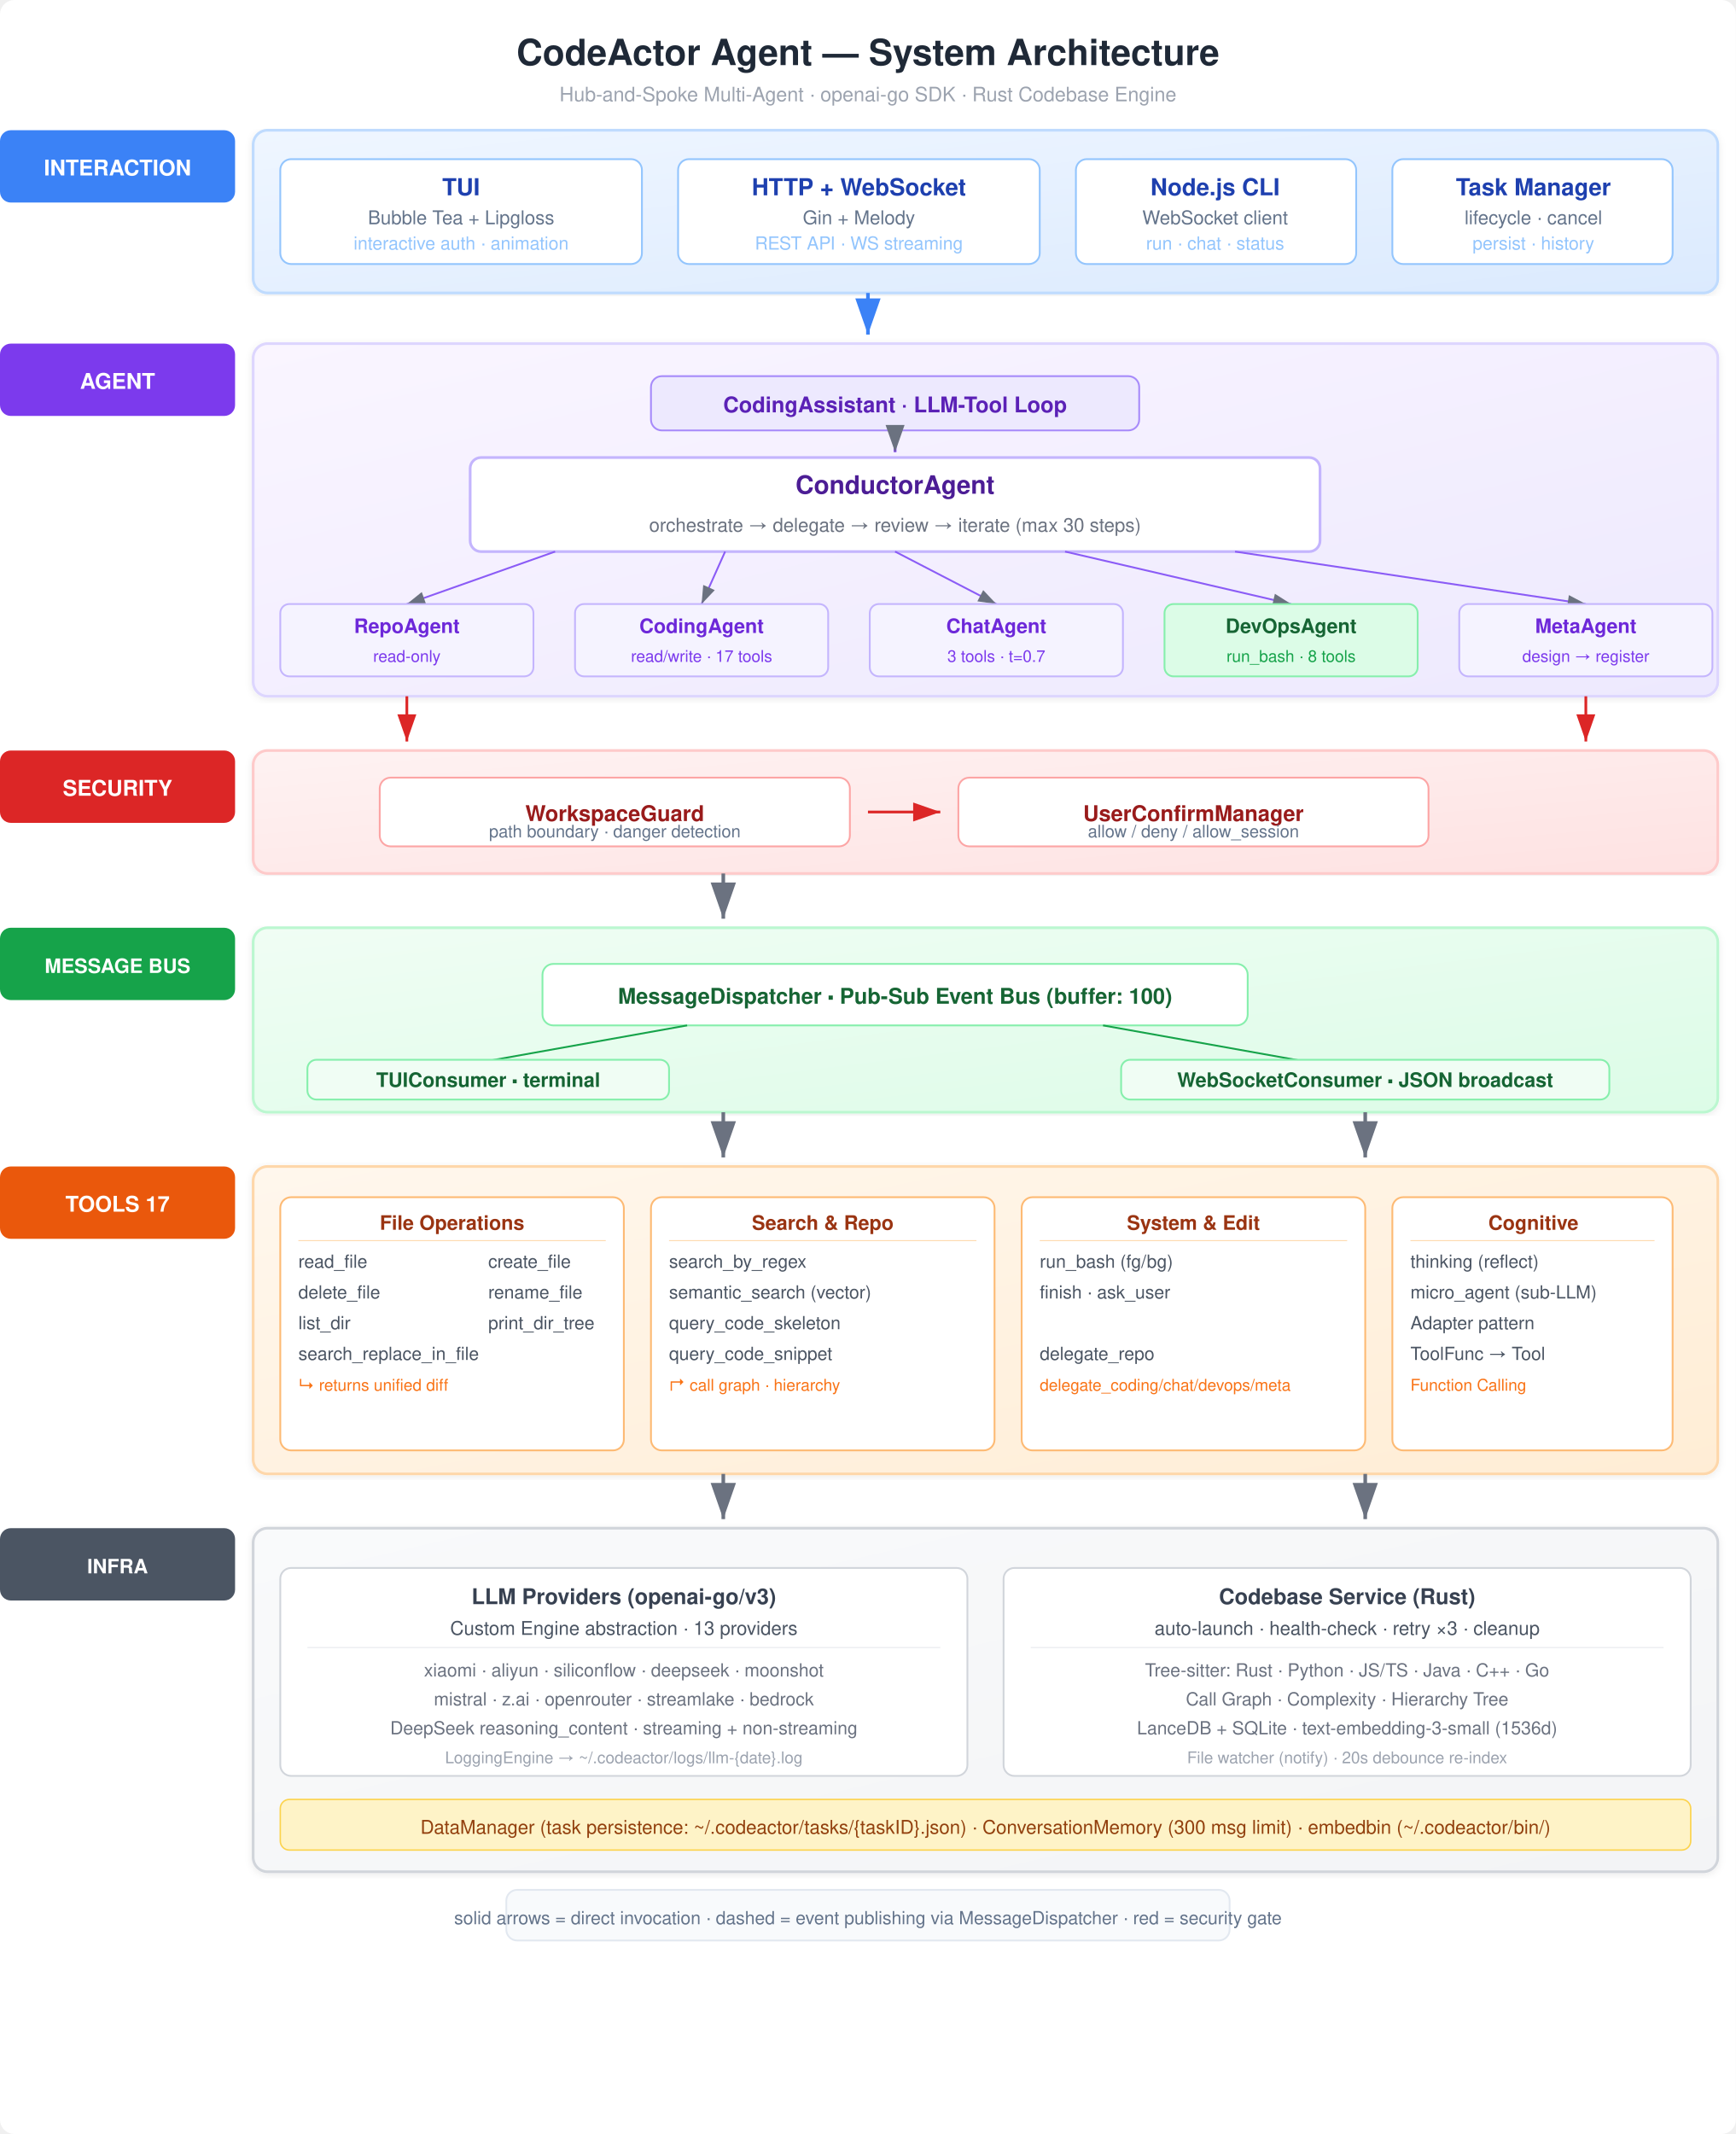
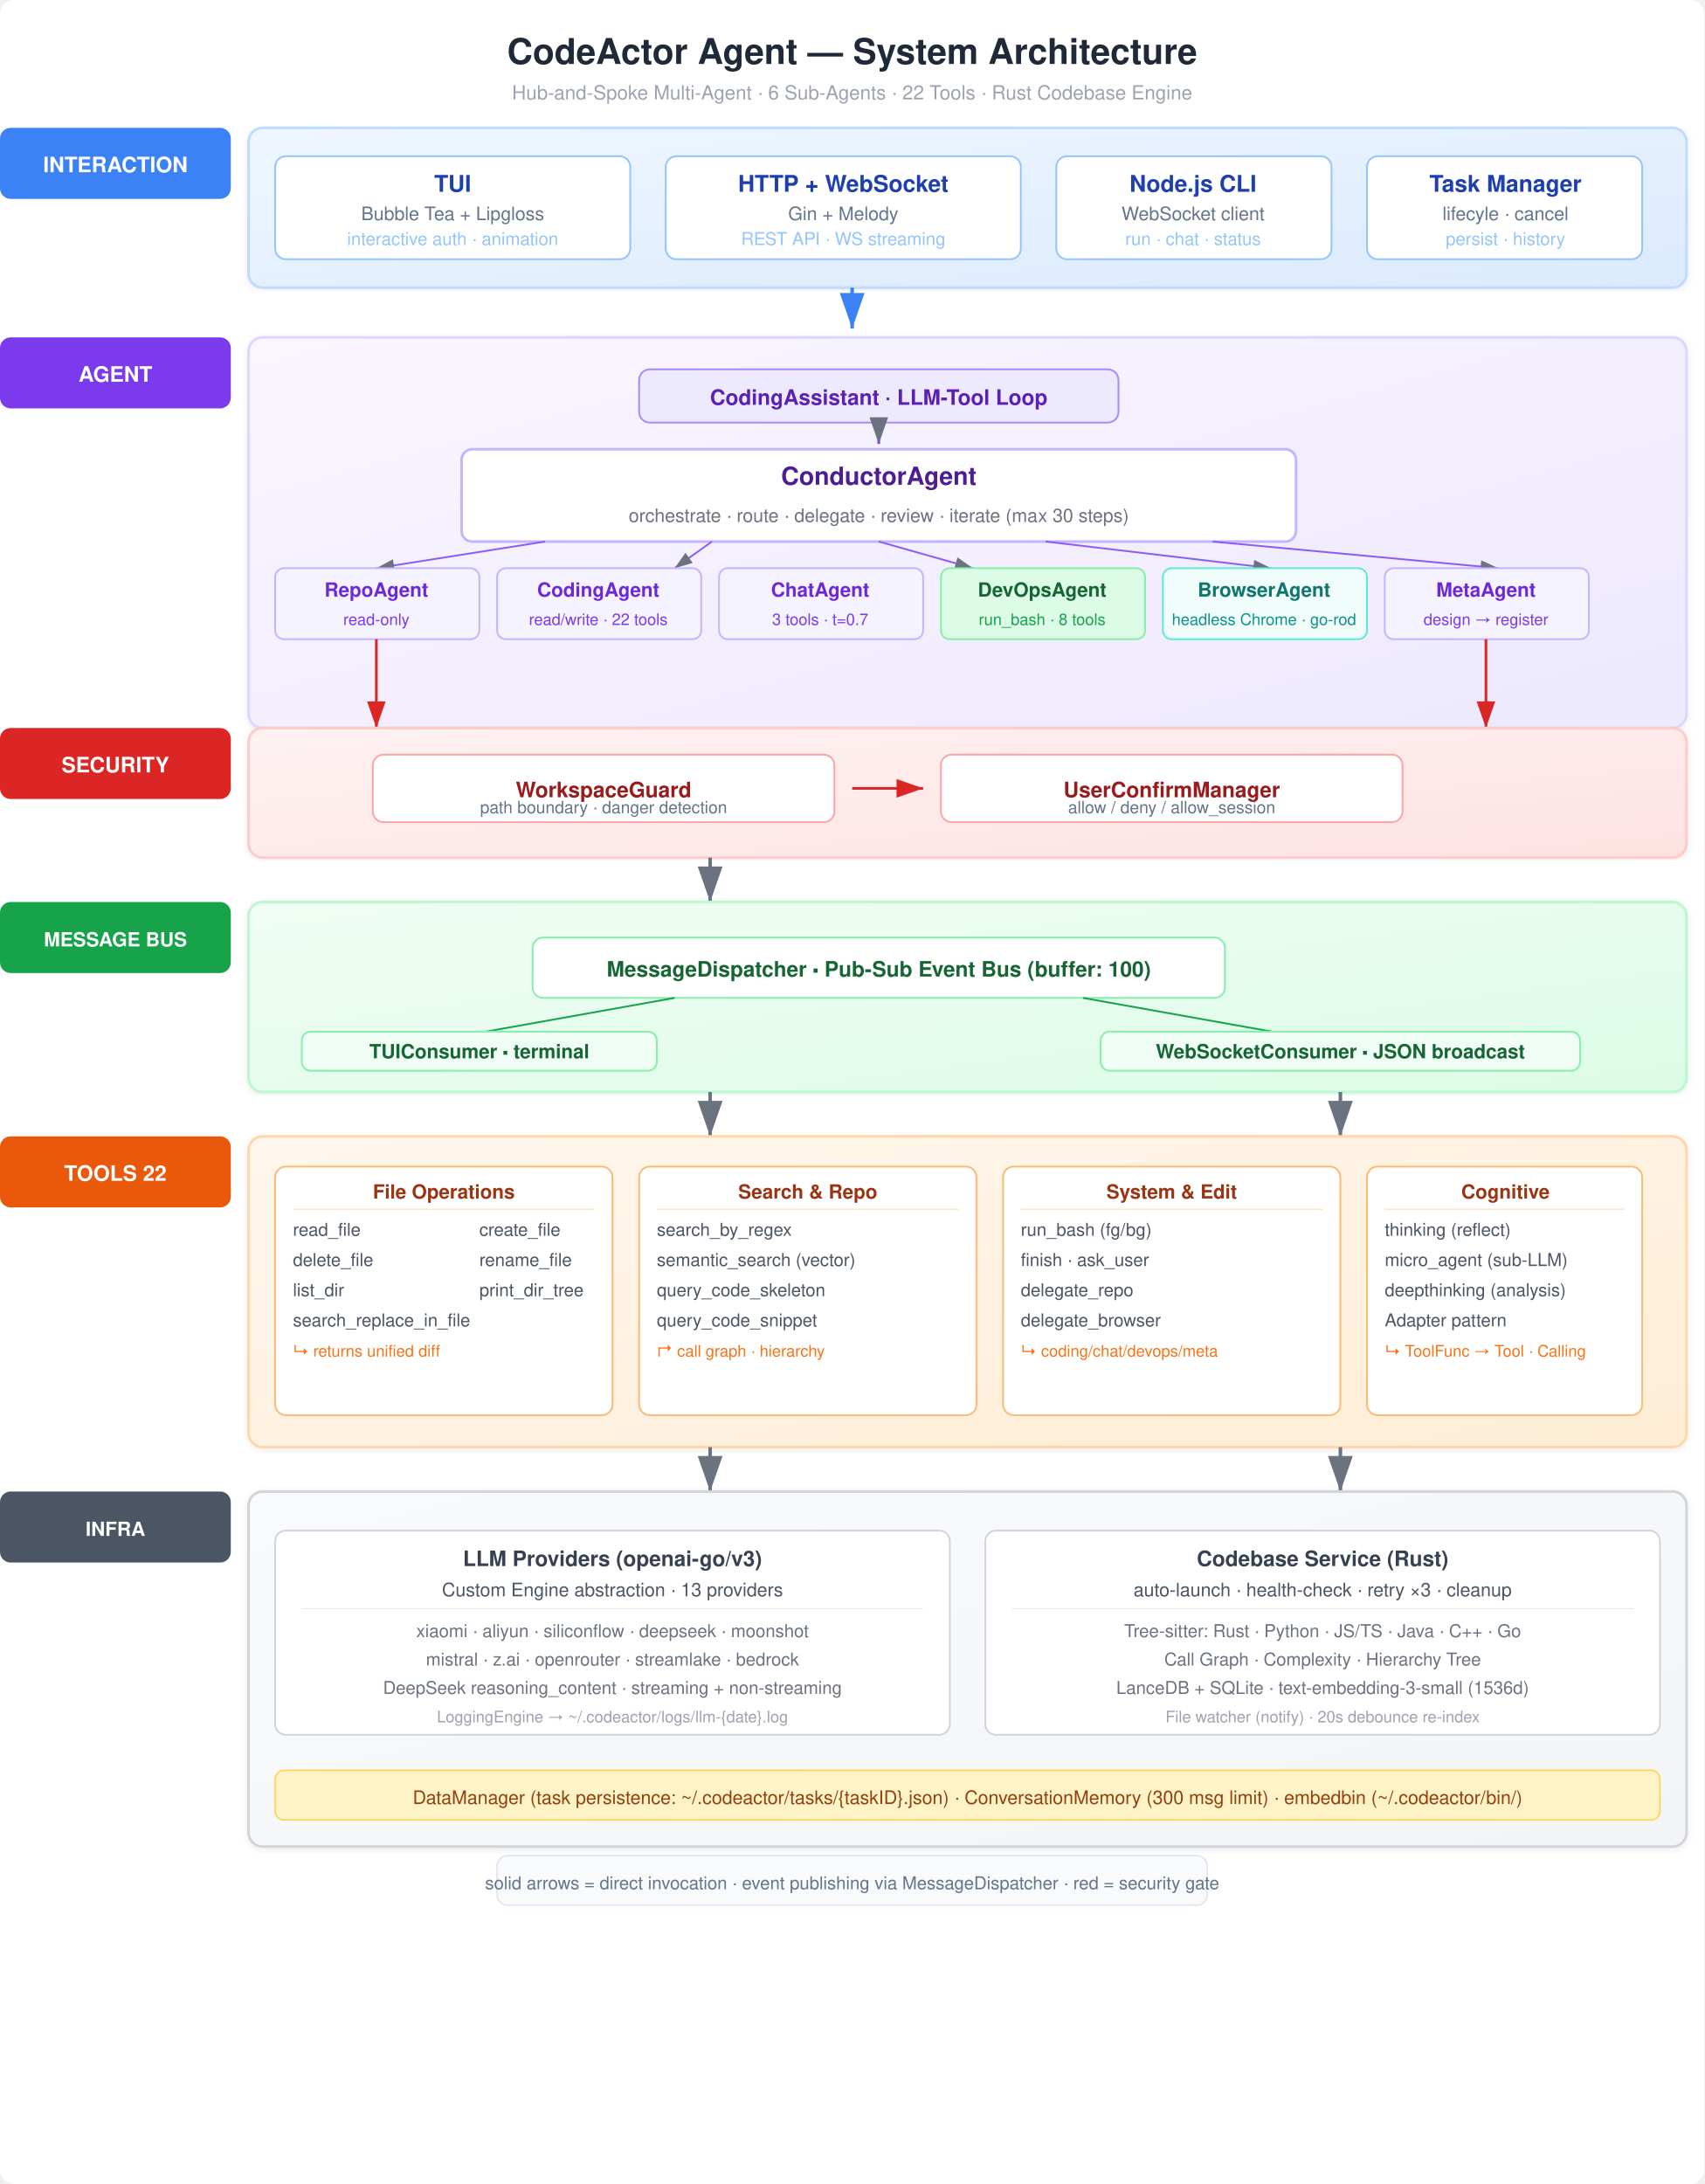
- <svg xmlns="http://www.w3.org/2000/svg" viewBox="0 0 960 1180" font-family="-apple-system, BlinkMacSystemFont, 'Segoe UI', Helvetica, Arial, sans-serif">
+ <svg xmlns="http://www.w3.org/2000/svg" viewBox="0 0 960 1230" font-family="-apple-system, BlinkMacSystemFont, 'Segoe UI', Helvetica, Arial, sans-serif">
  <defs>
    <marker id="arrow" markerWidth="10" markerHeight="7" refX="10" refY="3.5" orient="auto">
      <polygon points="0 0, 10 3.5, 0 7" fill="#6b7280" />
    </marker>
    <marker id="arrow-blue" markerWidth="10" markerHeight="7" refX="10" refY="3.5" orient="auto">
      <polygon points="0 0, 10 3.5, 0 7" fill="#3b82f6" />
    </marker>
    <marker id="arrow-purple" markerWidth="10" markerHeight="7" refX="10" refY="3.5" orient="auto">
      <polygon points="0 0, 10 3.5, 0 7" fill="#7c3aed" />
    </marker>
    <marker id="arrow-red" markerWidth="10" markerHeight="7" refX="10" refY="3.5" orient="auto">
      <polygon points="0 0, 10 3.5, 0 7" fill="#dc2626" />
    </marker>
    <linearGradient id="grad-interaction" x1="0" y1="0" x2="1" y2="1">
      <stop offset="0%" stop-color="#eff6ff" />
      <stop offset="100%" stop-color="#dbeafe" />
    </linearGradient>
    <linearGradient id="grad-agent" x1="0" y1="0" x2="1" y2="1">
      <stop offset="0%" stop-color="#faf5ff" />
      <stop offset="100%" stop-color="#ede9fe" />
    </linearGradient>
    <linearGradient id="grad-security" x1="0" y1="0" x2="1" y2="1">
      <stop offset="0%" stop-color="#fef2f2" />
      <stop offset="100%" stop-color="#fee2e2" />
    </linearGradient>
    <linearGradient id="grad-msg" x1="0" y1="0" x2="1" y2="1">
      <stop offset="0%" stop-color="#f0fdf4" />
      <stop offset="100%" stop-color="#dcfce7" />
    </linearGradient>
    <linearGradient id="grad-tool" x1="0" y1="0" x2="1" y2="1">
      <stop offset="0%" stop-color="#fff7ed" />
      <stop offset="100%" stop-color="#ffedd5" />
    </linearGradient>
    <linearGradient id="grad-infra" x1="0" y1="0" x2="1" y2="1">
      <stop offset="0%" stop-color="#f9fafb" />
      <stop offset="100%" stop-color="#f3f4f6" />
    </linearGradient>
    <filter id="shadow" x="-2%" y="-2%" width="104%" height="104%">
      <feDropShadow dx="0" dy="1" stdDeviation="2" flood-opacity="0.08" />
    </filter>
  </defs>
-   <rect width="960" height="1180" fill="#ffffff" rx="8" />
+   <rect width="960" height="1230" fill="#ffffff" rx="8" />
  <text x="480" y="36" text-anchor="middle" font-size="20" font-weight="700" fill="#1f2937">CodeActor Agent — System Architecture</text>
-   <text x="480" y="56" text-anchor="middle" font-size="11" fill="#9ca3af">Hub-and-Spoke Multi-Agent · openai-go SDK · Rust Codebase Engine</text>
+   <text x="480" y="56" text-anchor="middle" font-size="11" fill="#9ca3af">Hub-and-Spoke Multi-Agent · 6 Sub-Agents · 22 Tools · Rust Codebase Engine</text>
  <rect x="140" y="72" width="810" height="90" rx="8" fill="url(#grad-interaction)" stroke="#bfdbfe" stroke-width="1.5" filter="url(#shadow)" />
  <rect x="0" y="72" width="130" height="40" rx="6" fill="#3b82f6" />
  <text x="65" y="97" text-anchor="middle" font-size="12" font-weight="700" fill="#fff">INTERACTION</text>
  <rect x="155" y="88" width="200" height="58" rx="6" fill="#fff" stroke="#93c5fd" stroke-width="1" />
  <text x="255" y="108" text-anchor="middle" font-size="13" font-weight="600" fill="#1e40af">TUI</text>
  <text x="255" y="124" text-anchor="middle" font-size="10.5" fill="#64748b">Bubble Tea + Lipgloss</text>
  <text x="255" y="138" text-anchor="middle" font-size="10" fill="#93c5fd">interactive auth · animation</text>
  <rect x="375" y="88" width="200" height="58" rx="6" fill="#fff" stroke="#93c5fd" stroke-width="1" />
  <text x="475" y="108" text-anchor="middle" font-size="13" font-weight="600" fill="#1e40af">HTTP + WebSocket</text>
  <text x="475" y="124" text-anchor="middle" font-size="10.5" fill="#64748b">Gin + Melody</text>
  <text x="475" y="138" text-anchor="middle" font-size="10" fill="#93c5fd">REST API · WS streaming</text>
  <rect x="595" y="88" width="155" height="58" rx="6" fill="#fff" stroke="#93c5fd" stroke-width="1" />
  <text x="672" y="108" text-anchor="middle" font-size="13" font-weight="600" fill="#1e40af">Node.js CLI</text>
  <text x="672" y="124" text-anchor="middle" font-size="10.5" fill="#64748b">WebSocket client</text>
  <text x="672" y="138" text-anchor="middle" font-size="10" fill="#93c5fd">run · chat · status</text>
  <rect x="770" y="88" width="155" height="58" rx="6" fill="#fff" stroke="#93c5fd" stroke-width="1" />
  <text x="848" y="108" text-anchor="middle" font-size="13" font-weight="600" fill="#1e40af">Task Manager</text>
-   <text x="848" y="124" text-anchor="middle" font-size="10.5" fill="#64748b">lifecycle · cancel</text>
+   <text x="848" y="124" text-anchor="middle" font-size="10.5" fill="#64748b">lifecyle · cancel</text>
  <text x="848" y="138" text-anchor="middle" font-size="10" fill="#93c5fd">persist · history</text>
  <line x1="480" y1="162" x2="480" y2="185" stroke="#3b82f6" stroke-width="2" marker-end="url(#arrow-blue)" />
-   <rect x="140" y="190" width="810" height="195" rx="8" fill="url(#grad-agent)" stroke="#ddd6fe" stroke-width="1.5" filter="url(#shadow)" />
+   <rect x="140" y="190" width="810" height="220" rx="8" fill="url(#grad-agent)" stroke="#ddd6fe" stroke-width="1.5" filter="url(#shadow)" />
  <rect x="0" y="190" width="130" height="40" rx="6" fill="#7c3aed" />
  <text x="65" y="215" text-anchor="middle" font-size="12" font-weight="700" fill="#fff">AGENT</text>
  <rect x="360" y="208" width="270" height="30" rx="6" fill="#ede9fe" stroke="#a78bfa" stroke-width="1" />
  <text x="495" y="228" text-anchor="middle" font-size="12" font-weight="600" fill="#5b21b6">CodingAssistant · LLM-Tool Loop</text>
  <line x1="495" y1="238" x2="495" y2="250" stroke="#7c3aed" stroke-width="1.5" marker-end="url(#arrow)" />
  <rect x="260" y="253" width="470" height="52" rx="6" fill="#fff" stroke="#c4b5fd" stroke-width="1.5" />
  <text x="495" y="273" text-anchor="middle" font-size="14" font-weight="700" fill="#4c1d95">ConductorAgent</text>
-   <text x="495" y="294" text-anchor="middle" font-size="10.5" fill="#6b7280">orchestrate → delegate → review → iterate (max 30 steps)</text>
-   <line x1="307" y1="305" x2="225" y2="334" stroke="#8b5cf6" stroke-width="1" marker-end="url(#arrow)" />
-   <line x1="401" y1="305" x2="388" y2="334" stroke="#8b5cf6" stroke-width="1" marker-end="url(#arrow)" />
-   <line x1="495" y1="305" x2="551" y2="334" stroke="#8b5cf6" stroke-width="1" marker-end="url(#arrow)" />
-   <line x1="589" y1="305" x2="714" y2="334" stroke="#8b5cf6" stroke-width="1" marker-end="url(#arrow)" />
-   <line x1="683" y1="305" x2="877" y2="334" stroke="#8b5cf6" stroke-width="1" marker-end="url(#arrow)" />
-   <rect x="155" y="334" width="140" height="40" rx="5" fill="#f5f3ff" stroke="#c4b5fd" stroke-width="1" />
-   <text x="225" y="350" text-anchor="middle" font-size="11" font-weight="600" fill="#6d28d9">RepoAgent</text>
-   <text x="225" y="366" text-anchor="middle" font-size="9" fill="#7c3aed">read-only</text>
-   <rect x="318" y="334" width="140" height="40" rx="5" fill="#f5f3ff" stroke="#c4b5fd" stroke-width="1" />
-   <text x="388" y="350" text-anchor="middle" font-size="11" font-weight="600" fill="#6d28d9">CodingAgent</text>
-   <text x="388" y="366" text-anchor="middle" font-size="9" fill="#7c3aed">read/write · 17 tools</text>
-   <rect x="481" y="334" width="140" height="40" rx="5" fill="#f5f3ff" stroke="#c4b5fd" stroke-width="1" />
-   <text x="551" y="350" text-anchor="middle" font-size="11" font-weight="600" fill="#6d28d9">ChatAgent</text>
-   <text x="551" y="366" text-anchor="middle" font-size="9" fill="#7c3aed">3 tools · t=0.7</text>
-   <rect x="644" y="334" width="140" height="40" rx="5" fill="#dcfce7" stroke="#86efac" stroke-width="1" />
-   <text x="714" y="350" text-anchor="middle" font-size="11" font-weight="600" fill="#166534">DevOpsAgent</text>
-   <text x="714" y="366" text-anchor="middle" font-size="9" fill="#16a34a">run_bash · 8 tools</text>
-   <rect x="807" y="334" width="140" height="40" rx="5" fill="#f5f3ff" stroke="#c4b5fd" stroke-width="1" />
-   <text x="877" y="350" text-anchor="middle" font-size="11" font-weight="600" fill="#6d28d9">MetaAgent</text>
-   <text x="877" y="366" text-anchor="middle" font-size="9" fill="#7c3aed">design → register</text>
-   <line x1="225" y1="385" x2="225" y2="410" stroke="#dc2626" stroke-width="1.5" marker-end="url(#arrow-red)" />
-   <line x1="877" y1="385" x2="877" y2="410" stroke="#dc2626" stroke-width="1.5" marker-end="url(#arrow-red)" />
-   <rect x="140" y="415" width="810" height="68" rx="8" fill="url(#grad-security)" stroke="#fecaca" stroke-width="1.5" filter="url(#shadow)" />
-   <rect x="0" y="415" width="130" height="40" rx="6" fill="#dc2626" />
-   <text x="65" y="440" text-anchor="middle" font-size="12" font-weight="700" fill="#fff">SECURITY</text>
-   <rect x="210" y="430" width="260" height="38" rx="6" fill="#fff" stroke="#fca5a5" stroke-width="1" />
-   <text x="340" y="454" text-anchor="middle" font-size="12" font-weight="600" fill="#991b1b">WorkspaceGuard</text>
-   <text x="340" y="463" text-anchor="middle" font-size="9.5" fill="#64748b">path boundary · danger detection</text>
-   <line x1="480" y1="449" x2="520" y2="449" stroke="#dc2626" stroke-width="1.5" marker-end="url(#arrow-red)" />
-   <rect x="530" y="430" width="260" height="38" rx="6" fill="#fff" stroke="#fca5a5" stroke-width="1" />
-   <text x="660" y="454" text-anchor="middle" font-size="12" font-weight="600" fill="#991b1b">UserConfirmManager</text>
-   <text x="660" y="463" text-anchor="middle" font-size="9.5" fill="#64748b">allow / deny / allow_session</text>
+   <text x="495" y="294" text-anchor="middle" font-size="10.5" fill="#6b7280">orchestrate · route · delegate · review · iterate (max 30 steps)</text>
+   <line x1="307" y1="305" x2="212" y2="320" stroke="#8b5cf6" stroke-width="1" marker-end="url(#arrow)" />
+   <line x1="401" y1="305" x2="380" y2="320" stroke="#8b5cf6" stroke-width="1" marker-end="url(#arrow)" />
+   <line x1="495" y1="305" x2="548" y2="320" stroke="#8b5cf6" stroke-width="1" marker-end="url(#arrow)" />
+   <line x1="589" y1="305" x2="716" y2="320" stroke="#8b5cf6" stroke-width="1" marker-end="url(#arrow)" />
+   <line x1="683" y1="305" x2="844" y2="320" stroke="#8b5cf6" stroke-width="1" marker-end="url(#arrow)" />
+   <rect x="155" y="320" width="115" height="40" rx="5" fill="#f5f3ff" stroke="#c4b5fd" stroke-width="1" />
+   <text x="212" y="336" text-anchor="middle" font-size="11" font-weight="600" fill="#6d28d9">RepoAgent</text>
+   <text x="212" y="352" text-anchor="middle" font-size="9" fill="#7c3aed">read-only</text>
+   <rect x="280" y="320" width="115" height="40" rx="5" fill="#f5f3ff" stroke="#c4b5fd" stroke-width="1" />
+   <text x="337" y="336" text-anchor="middle" font-size="11" font-weight="600" fill="#6d28d9">CodingAgent</text>
+   <text x="337" y="352" text-anchor="middle" font-size="9" fill="#7c3aed">read/write · 22 tools</text>
+   <rect x="405" y="320" width="115" height="40" rx="5" fill="#f5f3ff" stroke="#c4b5fd" stroke-width="1" />
+   <text x="462" y="336" text-anchor="middle" font-size="11" font-weight="600" fill="#6d28d9">ChatAgent</text>
+   <text x="462" y="352" text-anchor="middle" font-size="9" fill="#7c3aed">3 tools · t=0.7</text>
+   <rect x="530" y="320" width="115" height="40" rx="5" fill="#dcfce7" stroke="#86efac" stroke-width="1" />
+   <text x="587" y="336" text-anchor="middle" font-size="11" font-weight="600" fill="#166534">DevOpsAgent</text>
+   <text x="587" y="352" text-anchor="middle" font-size="9" fill="#16a34a">run_bash · 8 tools</text>
+   <rect x="655" y="320" width="115" height="40" rx="5" fill="#f0fdfa" stroke="#5eead4" stroke-width="1" />
+   <text x="712" y="336" text-anchor="middle" font-size="11" font-weight="600" fill="#0f766e">BrowserAgent</text>
+   <text x="712" y="352" text-anchor="middle" font-size="9" fill="#0d9488">headless Chrome · go-rod</text>
+   <rect x="780" y="320" width="115" height="40" rx="5" fill="#f5f3ff" stroke="#c4b5fd" stroke-width="1" />
+   <text x="837" y="336" text-anchor="middle" font-size="11" font-weight="600" fill="#6d28d9">MetaAgent</text>
+   <text x="837" y="352" text-anchor="middle" font-size="9" fill="#7c3aed">design → register</text>
+   <line x1="212" y1="360" x2="212" y2="410" stroke="#dc2626" stroke-width="1.5" marker-end="url(#arrow-red)" />
+   <line x1="837" y1="360" x2="837" y2="410" stroke="#dc2626" stroke-width="1.5" marker-end="url(#arrow-red)" />
+   <rect x="140" y="410" width="810" height="73" rx="8" fill="url(#grad-security)" stroke="#fecaca" stroke-width="1.5" filter="url(#shadow)" />
+   <rect x="0" y="410" width="130" height="40" rx="6" fill="#dc2626" />
+   <text x="65" y="435" text-anchor="middle" font-size="12" font-weight="700" fill="#fff">SECURITY</text>
+   <rect x="210" y="425" width="260" height="38" rx="6" fill="#fff" stroke="#fca5a5" stroke-width="1" />
+   <text x="340" y="449" text-anchor="middle" font-size="12" font-weight="600" fill="#991b1b">WorkspaceGuard</text>
+   <text x="340" y="458" text-anchor="middle" font-size="9.5" fill="#64748b">path boundary · danger detection</text>
+   <line x1="480" y1="444" x2="520" y2="444" stroke="#dc2626" stroke-width="1.5" marker-end="url(#arrow-red)" />
+   <rect x="530" y="425" width="260" height="38" rx="6" fill="#fff" stroke="#fca5a5" stroke-width="1" />
+   <text x="660" y="449" text-anchor="middle" font-size="12" font-weight="600" fill="#991b1b">UserConfirmManager</text>
+   <text x="660" y="458" text-anchor="middle" font-size="9.5" fill="#64748b">allow / deny / allow_session</text>
  <line x1="400" y1="483" x2="400" y2="508" stroke="#6b7280" stroke-width="2" marker-end="url(#arrow)" />
-   <rect x="140" y="513" width="810" height="102" rx="8" fill="url(#grad-msg)" stroke="#bbf7d0" stroke-width="1.5" filter="url(#shadow)" />
-   <rect x="0" y="513" width="130" height="40" rx="6" fill="#16a34a" />
-   <text x="65" y="538" text-anchor="middle" font-size="11" font-weight="700" fill="#fff">MESSAGE BUS</text>
-   <rect x="300" y="533" width="390" height="34" rx="6" fill="#fff" stroke="#86efac" stroke-width="1" />
-   <text x="495" y="555" text-anchor="middle" font-size="12" font-weight="600" fill="#166534">MessageDispatcher ⬝ Pub-Sub Event Bus (buffer: 100)</text>
-   <line x1="380" y1="567" x2="240" y2="592" stroke="#16a34a" stroke-width="1" marker-end="url(#arrow)" />
-   <line x1="610" y1="567" x2="750" y2="592" stroke="#16a34a" stroke-width="1" marker-end="url(#arrow)" />
-   <rect x="170" y="586" width="200" height="22" rx="5" fill="#f0fdf4" stroke="#86efac" stroke-width="1" />
-   <text x="270" y="601" text-anchor="middle" font-size="11" font-weight="600" fill="#166534">TUIConsumer ⬝ terminal</text>
-   <rect x="620" y="586" width="270" height="22" rx="5" fill="#f0fdf4" stroke="#86efac" stroke-width="1" />
-   <text x="755" y="601" text-anchor="middle" font-size="11" font-weight="600" fill="#166534">WebSocketConsumer ⬝ JSON broadcast</text>
+   <rect x="140" y="508" width="810" height="107" rx="8" fill="url(#grad-msg)" stroke="#bbf7d0" stroke-width="1.5" filter="url(#shadow)" />
+   <rect x="0" y="508" width="130" height="40" rx="6" fill="#16a34a" />
+   <text x="65" y="533" text-anchor="middle" font-size="11" font-weight="700" fill="#fff">MESSAGE BUS</text>
+   <rect x="300" y="528" width="390" height="34" rx="6" fill="#fff" stroke="#86efac" stroke-width="1" />
+   <text x="495" y="550" text-anchor="middle" font-size="12" font-weight="600" fill="#166534">MessageDispatcher ⬝ Pub-Sub Event Bus (buffer: 100)</text>
+   <line x1="380" y1="562" x2="240" y2="587" stroke="#16a34a" stroke-width="1" marker-end="url(#arrow)" />
+   <line x1="610" y1="562" x2="750" y2="587" stroke="#16a34a" stroke-width="1" marker-end="url(#arrow)" />
+   <rect x="170" y="581" width="200" height="22" rx="5" fill="#f0fdf4" stroke="#86efac" stroke-width="1" />
+   <text x="270" y="596" text-anchor="middle" font-size="11" font-weight="600" fill="#166534">TUIConsumer ⬝ terminal</text>
+   <rect x="620" y="581" width="270" height="22" rx="5" fill="#f0fdf4" stroke="#86efac" stroke-width="1" />
+   <text x="755" y="596" text-anchor="middle" font-size="11" font-weight="600" fill="#166534">WebSocketConsumer ⬝ JSON broadcast</text>
  <line x1="400" y1="615" x2="400" y2="640" stroke="#6b7280" stroke-width="2" marker-end="url(#arrow)" />
  <line x1="755" y1="615" x2="755" y2="640" stroke="#6b7280" stroke-width="2" marker-end="url(#arrow)" />
-   <rect x="140" y="645" width="810" height="170" rx="8" fill="url(#grad-tool)" stroke="#fed7aa" stroke-width="1.5" filter="url(#shadow)" />
-   <rect x="0" y="645" width="130" height="40" rx="6" fill="#ea580c" />
-   <text x="65" y="670" text-anchor="middle" font-size="12" font-weight="700" fill="#fff">TOOLS 17</text>
-   <rect x="155" y="662" width="190" height="140" rx="6" fill="#fff" stroke="#fdba74" stroke-width="1" />
-   <text x="250" y="680" text-anchor="middle" font-size="11" font-weight="700" fill="#9a3412">File Operations</text>
-   <line x1="165" y1="686" x2="335" y2="686" stroke="#fed7aa" stroke-width="0.5" />
-   <text x="165" y="701" font-size="10" fill="#4b5563">read_file</text>
-   <text x="270" y="701" font-size="10" fill="#4b5563">create_file</text>
-   <text x="165" y="718" font-size="10" fill="#4b5563">delete_file</text>
-   <text x="270" y="718" font-size="10" fill="#4b5563">rename_file</text>
-   <text x="165" y="735" font-size="10" fill="#4b5563">list_dir</text>
-   <text x="270" y="735" font-size="10" fill="#4b5563">print_dir_tree</text>
-   <text x="165" y="752" font-size="10" fill="#4b5563">search_replace_in_file</text>
-   <text x="165" y="769" font-size="9" fill="#f97316">↳ returns unified diff</text>
-   <rect x="360" y="662" width="190" height="140" rx="6" fill="#fff" stroke="#fdba74" stroke-width="1" />
-   <text x="455" y="680" text-anchor="middle" font-size="11" font-weight="700" fill="#9a3412">Search &amp; Repo</text>
-   <line x1="370" y1="686" x2="540" y2="686" stroke="#fed7aa" stroke-width="0.5" />
-   <text x="370" y="701" font-size="10" fill="#4b5563">search_by_regex</text>
-   <text x="370" y="718" font-size="10" fill="#4b5563">semantic_search (vector)</text>
-   <text x="370" y="735" font-size="10" fill="#4b5563">query_code_skeleton</text>
-   <text x="370" y="752" font-size="10" fill="#4b5563">query_code_snippet</text>
-   <text x="370" y="769" font-size="9" fill="#f97316">↱ call graph · hierarchy</text>
-   <rect x="565" y="662" width="190" height="140" rx="6" fill="#fff" stroke="#fdba74" stroke-width="1" />
-   <text x="660" y="680" text-anchor="middle" font-size="11" font-weight="700" fill="#9a3412">System &amp; Edit</text>
-   <line x1="575" y1="686" x2="745" y2="686" stroke="#fed7aa" stroke-width="0.5" />
-   <text x="575" y="701" font-size="10" fill="#4b5563">run_bash (fg/bg)</text>
-   <text x="575" y="718" font-size="10" fill="#4b5563">finish · ask_user</text>
-   <text x="575" y="752" font-size="10" fill="#4b5563">delegate_repo</text>
-   <text x="575" y="769" font-size="9" fill="#f97316">delegate_coding/chat/devops/meta</text>
-   <rect x="770" y="662" width="155" height="140" rx="6" fill="#fff" stroke="#fdba74" stroke-width="1" />
-   <text x="848" y="680" text-anchor="middle" font-size="11" font-weight="700" fill="#9a3412">Cognitive</text>
-   <line x1="780" y1="686" x2="915" y2="686" stroke="#fed7aa" stroke-width="0.5" />
-   <text x="780" y="701" font-size="10" fill="#4b5563">thinking (reflect)</text>
-   <text x="780" y="718" font-size="10" fill="#4b5563">micro_agent (sub-LLM)</text>
-   <text x="780" y="735" font-size="10" fill="#4b5563">Adapter pattern</text>
-   <text x="780" y="752" font-size="10" fill="#4b5563">ToolFunc → Tool</text>
-   <text x="780" y="769" font-size="9" fill="#f97316">Function Calling</text>
+   <rect x="140" y="640" width="810" height="175" rx="8" fill="url(#grad-tool)" stroke="#fed7aa" stroke-width="1.5" filter="url(#shadow)" />
+   <rect x="0" y="640" width="130" height="40" rx="6" fill="#ea580c" />
+   <text x="65" y="665" text-anchor="middle" font-size="12" font-weight="700" fill="#fff">TOOLS 22</text>
+   <rect x="155" y="657" width="190" height="140" rx="6" fill="#fff" stroke="#fdba74" stroke-width="1" />
+   <text x="250" y="675" text-anchor="middle" font-size="11" font-weight="700" fill="#9a3412">File Operations</text>
+   <line x1="165" y1="681" x2="335" y2="681" stroke="#fed7aa" stroke-width="0.5" />
+   <text x="165" y="696" font-size="10" fill="#4b5563">read_file</text>
+   <text x="270" y="696" font-size="10" fill="#4b5563">create_file</text>
+   <text x="165" y="713" font-size="10" fill="#4b5563">delete_file</text>
+   <text x="270" y="713" font-size="10" fill="#4b5563">rename_file</text>
+   <text x="165" y="730" font-size="10" fill="#4b5563">list_dir</text>
+   <text x="270" y="730" font-size="10" fill="#4b5563">print_dir_tree</text>
+   <text x="165" y="747" font-size="10" fill="#4b5563">search_replace_in_file</text>
+   <text x="165" y="764" font-size="9" fill="#f97316">↳ returns unified diff</text>
+   <rect x="360" y="657" width="190" height="140" rx="6" fill="#fff" stroke="#fdba74" stroke-width="1" />
+   <text x="455" y="675" text-anchor="middle" font-size="11" font-weight="700" fill="#9a3412">Search &amp; Repo</text>
+   <line x1="370" y1="681" x2="540" y2="681" stroke="#fed7aa" stroke-width="0.5" />
+   <text x="370" y="696" font-size="10" fill="#4b5563">search_by_regex</text>
+   <text x="370" y="713" font-size="10" fill="#4b5563">semantic_search (vector)</text>
+   <text x="370" y="730" font-size="10" fill="#4b5563">query_code_skeleton</text>
+   <text x="370" y="747" font-size="10" fill="#4b5563">query_code_snippet</text>
+   <text x="370" y="764" font-size="9" fill="#f97316">↱ call graph · hierarchy</text>
+   <rect x="565" y="657" width="190" height="140" rx="6" fill="#fff" stroke="#fdba74" stroke-width="1" />
+   <text x="660" y="675" text-anchor="middle" font-size="11" font-weight="700" fill="#9a3412">System &amp; Edit</text>
+   <line x1="575" y1="681" x2="745" y2="681" stroke="#fed7aa" stroke-width="0.5" />
+   <text x="575" y="696" font-size="10" fill="#4b5563">run_bash (fg/bg)</text>
+   <text x="575" y="713" font-size="10" fill="#4b5563">finish · ask_user</text>
+   <text x="575" y="730" font-size="10" fill="#4b5563">delegate_repo</text>
+   <text x="575" y="747" font-size="10" fill="#4b5563">delegate_browser</text>
+   <text x="575" y="764" font-size="9" fill="#f97316">↳ coding/chat/devops/meta</text>
+   <rect x="770" y="657" width="155" height="140" rx="6" fill="#fff" stroke="#fdba74" stroke-width="1" />
+   <text x="848" y="675" text-anchor="middle" font-size="11" font-weight="700" fill="#9a3412">Cognitive</text>
+   <line x1="780" y1="681" x2="915" y2="681" stroke="#fed7aa" stroke-width="0.5" />
+   <text x="780" y="696" font-size="10" fill="#4b5563">thinking (reflect)</text>
+   <text x="780" y="713" font-size="10" fill="#4b5563">micro_agent (sub-LLM)</text>
+   <text x="780" y="730" font-size="10" fill="#4b5563">deepthinking (analysis)</text>
+   <text x="780" y="747" font-size="10" fill="#4b5563">Adapter pattern</text>
+   <text x="780" y="764" font-size="9" fill="#f97316">↳ ToolFunc → Tool · Calling</text>
  <line x1="400" y1="815" x2="400" y2="840" stroke="#6b7280" stroke-width="2" marker-end="url(#arrow)" />
  <line x1="755" y1="815" x2="755" y2="840" stroke="#6b7280" stroke-width="2" marker-end="url(#arrow)" />
-   <rect x="140" y="845" width="810" height="190" rx="8" fill="url(#grad-infra)" stroke="#d1d5db" stroke-width="1.5" filter="url(#shadow)" />
-   <rect x="0" y="845" width="130" height="40" rx="6" fill="#4b5563" />
-   <text x="65" y="870" text-anchor="middle" font-size="11" font-weight="700" fill="#fff">INFRA</text>
-   <rect x="155" y="867" width="380" height="115" rx="6" fill="#fff" stroke="#d1d5db" stroke-width="1" />
-   <text x="345" y="887" text-anchor="middle" font-size="12" font-weight="700" fill="#374151">LLM Providers (openai-go/v3)</text>
-   <text x="345" y="904" text-anchor="middle" font-size="10.5" fill="#4b5563">Custom Engine abstraction · 13 providers</text>
-   <line x1="170" y1="911" x2="520" y2="911" stroke="#e5e7eb" stroke-width="0.5" />
-   <text x="345" y="927" text-anchor="middle" font-size="10" fill="#6b7280">xiaomi · aliyun · siliconflow · deepseek · moonshot</text>
-   <text x="345" y="943" text-anchor="middle" font-size="10" fill="#6b7280">mistral · z.ai · openrouter · streamlake · bedrock</text>
-   <text x="345" y="959" text-anchor="middle" font-size="10" fill="#6b7280">DeepSeek reasoning_content · streaming + non-streaming</text>
-   <text x="345" y="975" text-anchor="middle" font-size="9" fill="#9ca3af">LoggingEngine → ~/.codeactor/logs/llm-{date}.log</text>
-   <rect x="555" y="867" width="380" height="115" rx="6" fill="#fff" stroke="#d1d5db" stroke-width="1" />
-   <text x="745" y="887" text-anchor="middle" font-size="12" font-weight="700" fill="#374151">Codebase Service (Rust)</text>
-   <text x="745" y="904" text-anchor="middle" font-size="10.5" fill="#4b5563">auto-launch · health-check · retry ×3 · cleanup</text>
-   <line x1="570" y1="911" x2="920" y2="911" stroke="#e5e7eb" stroke-width="0.5" />
-   <text x="745" y="927" text-anchor="middle" font-size="10" fill="#6b7280">Tree-sitter: Rust · Python · JS/TS · Java · C++ · Go</text>
-   <text x="745" y="943" text-anchor="middle" font-size="10" fill="#6b7280">Call Graph · Complexity · Hierarchy Tree</text>
-   <text x="745" y="959" text-anchor="middle" font-size="10" fill="#6b7280">LanceDB + SQLite · text-embedding-3-small (1536d)</text>
-   <text x="745" y="975" text-anchor="middle" font-size="9" fill="#9ca3af">File watcher (notify) · 20s debounce re-index</text>
-   <rect x="155" y="995" width="780" height="28" rx="5" fill="#fef3c7" stroke="#fcd34d" stroke-width="0.8" />
-   <text x="545" y="1014" text-anchor="middle" font-size="10.5" fill="#92400e">DataManager (task persistence: ~/.codeactor/tasks/{taskID}.json) · ConversationMemory (300 msg limit) · embedbin (~/.codeactor/bin/)</text>
+   <rect x="140" y="840" width="810" height="200" rx="8" fill="url(#grad-infra)" stroke="#d1d5db" stroke-width="1.5" filter="url(#shadow)" />
+   <rect x="0" y="840" width="130" height="40" rx="6" fill="#4b5563" />
+   <text x="65" y="865" text-anchor="middle" font-size="11" font-weight="700" fill="#fff">INFRA</text>
+   <rect x="155" y="862" width="380" height="115" rx="6" fill="#fff" stroke="#d1d5db" stroke-width="1" />
+   <text x="345" y="882" text-anchor="middle" font-size="12" font-weight="700" fill="#374151">LLM Providers (openai-go/v3)</text>
+   <text x="345" y="899" text-anchor="middle" font-size="10.5" fill="#4b5563">Custom Engine abstraction · 13 providers</text>
+   <line x1="170" y1="906" x2="520" y2="906" stroke="#e5e7eb" stroke-width="0.5" />
+   <text x="345" y="922" text-anchor="middle" font-size="10" fill="#6b7280">xiaomi · aliyun · siliconflow · deepseek · moonshot</text>
+   <text x="345" y="938" text-anchor="middle" font-size="10" fill="#6b7280">mistral · z.ai · openrouter · streamlake · bedrock</text>
+   <text x="345" y="954" text-anchor="middle" font-size="10" fill="#6b7280">DeepSeek reasoning_content · streaming + non-streaming</text>
+   <text x="345" y="970" text-anchor="middle" font-size="9" fill="#9ca3af">LoggingEngine → ~/.codeactor/logs/llm-{date}.log</text>
+   <rect x="555" y="862" width="380" height="115" rx="6" fill="#fff" stroke="#d1d5db" stroke-width="1" />
+   <text x="745" y="882" text-anchor="middle" font-size="12" font-weight="700" fill="#374151">Codebase Service (Rust)</text>
+   <text x="745" y="899" text-anchor="middle" font-size="10.5" fill="#4b5563">auto-launch · health-check · retry ×3 · cleanup</text>
+   <line x1="570" y1="906" x2="920" y2="906" stroke="#e5e7eb" stroke-width="0.5" />
+   <text x="745" y="922" text-anchor="middle" font-size="10" fill="#6b7280">Tree-sitter: Rust · Python · JS/TS · Java · C++ · Go</text>
+   <text x="745" y="938" text-anchor="middle" font-size="10" fill="#6b7280">Call Graph · Complexity · Hierarchy Tree</text>
+   <text x="745" y="954" text-anchor="middle" font-size="10" fill="#6b7280">LanceDB + SQLite · text-embedding-3-small (1536d)</text>
+   <text x="745" y="970" text-anchor="middle" font-size="9" fill="#9ca3af">File watcher (notify) · 20s debounce re-index</text>
+   <rect x="155" y="997" width="780" height="28" rx="5" fill="#fef3c7" stroke="#fcd34d" stroke-width="0.8" />
+   <text x="545" y="1016" text-anchor="middle" font-size="10.5" fill="#92400e">DataManager (task persistence: ~/.codeactor/tasks/{taskID}.json) · ConversationMemory (300 msg limit) · embedbin (~/.codeactor/bin/)</text>
  <rect x="280" y="1045" width="400" height="28" rx="6" fill="#f8fafc" stroke="#e2e8f0" stroke-width="1" />
-   <text x="480" y="1064" text-anchor="middle" font-size="10" fill="#64748b">solid arrows = direct invocation · dashed = event publishing via MessageDispatcher · red = security gate</text>
+   <text x="480" y="1064" text-anchor="middle" font-size="10" fill="#64748b">solid arrows = direct invocation · event publishing via MessageDispatcher · red = security gate</text>
</svg>
